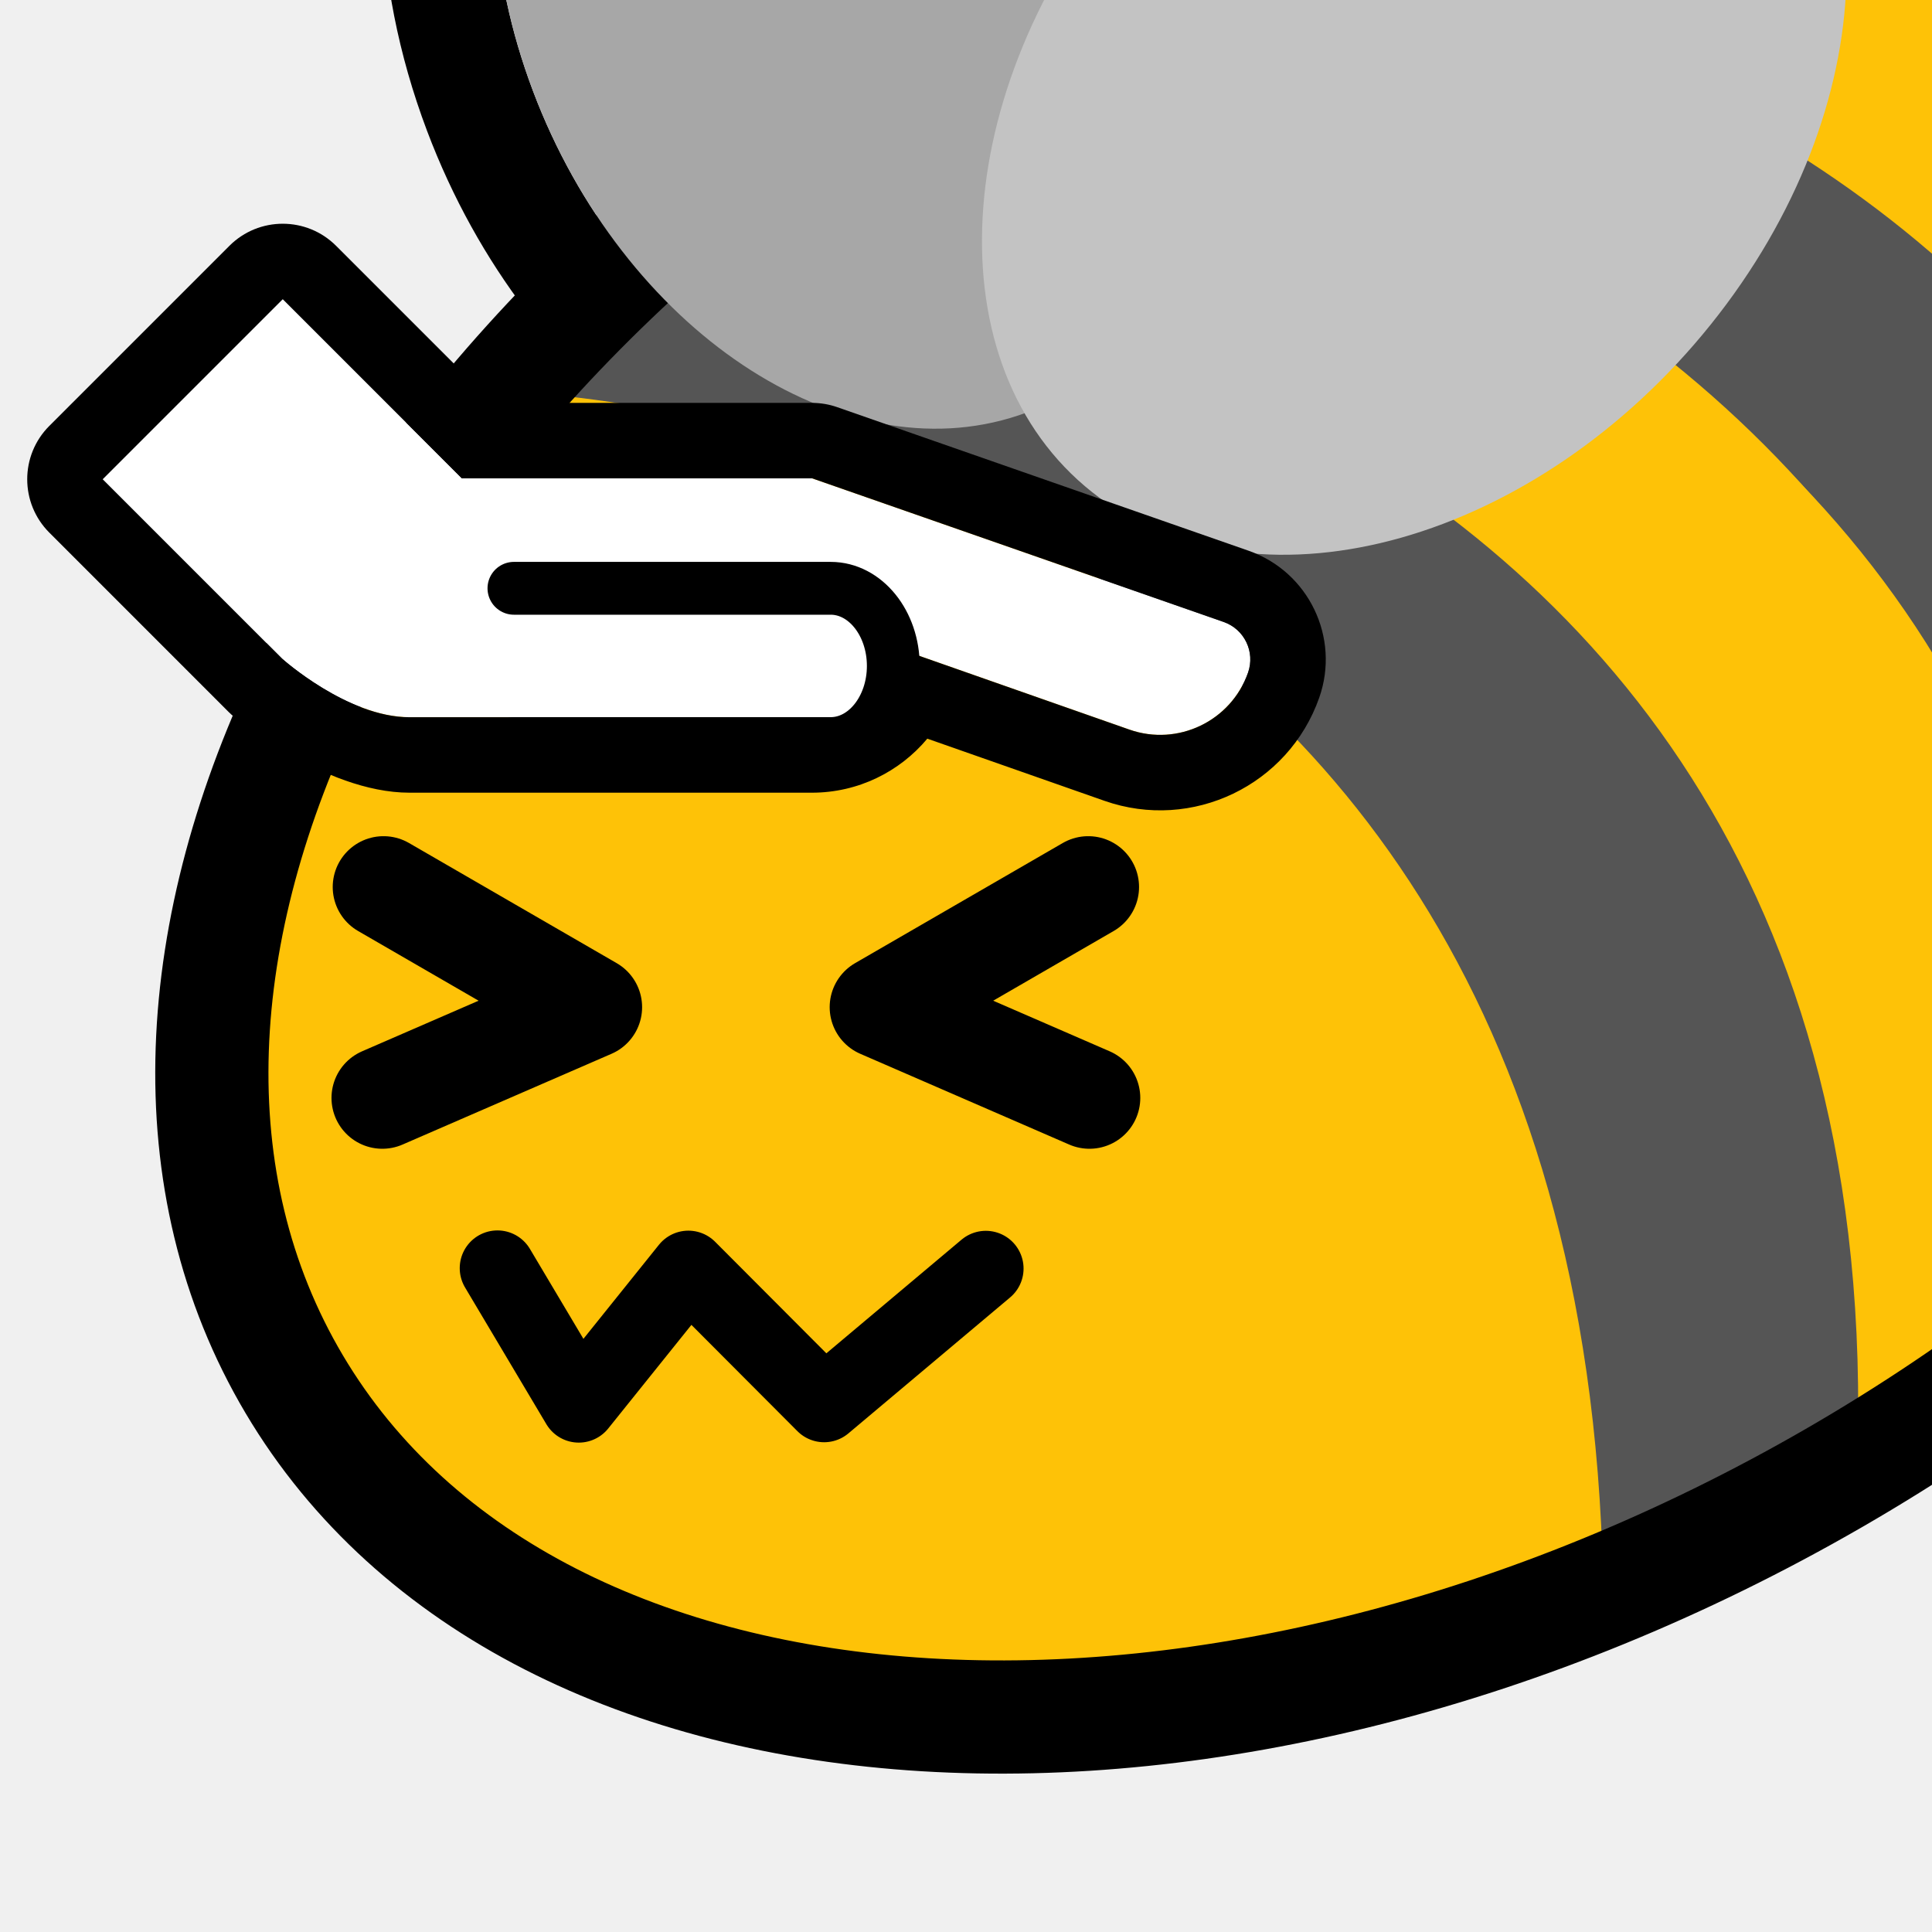
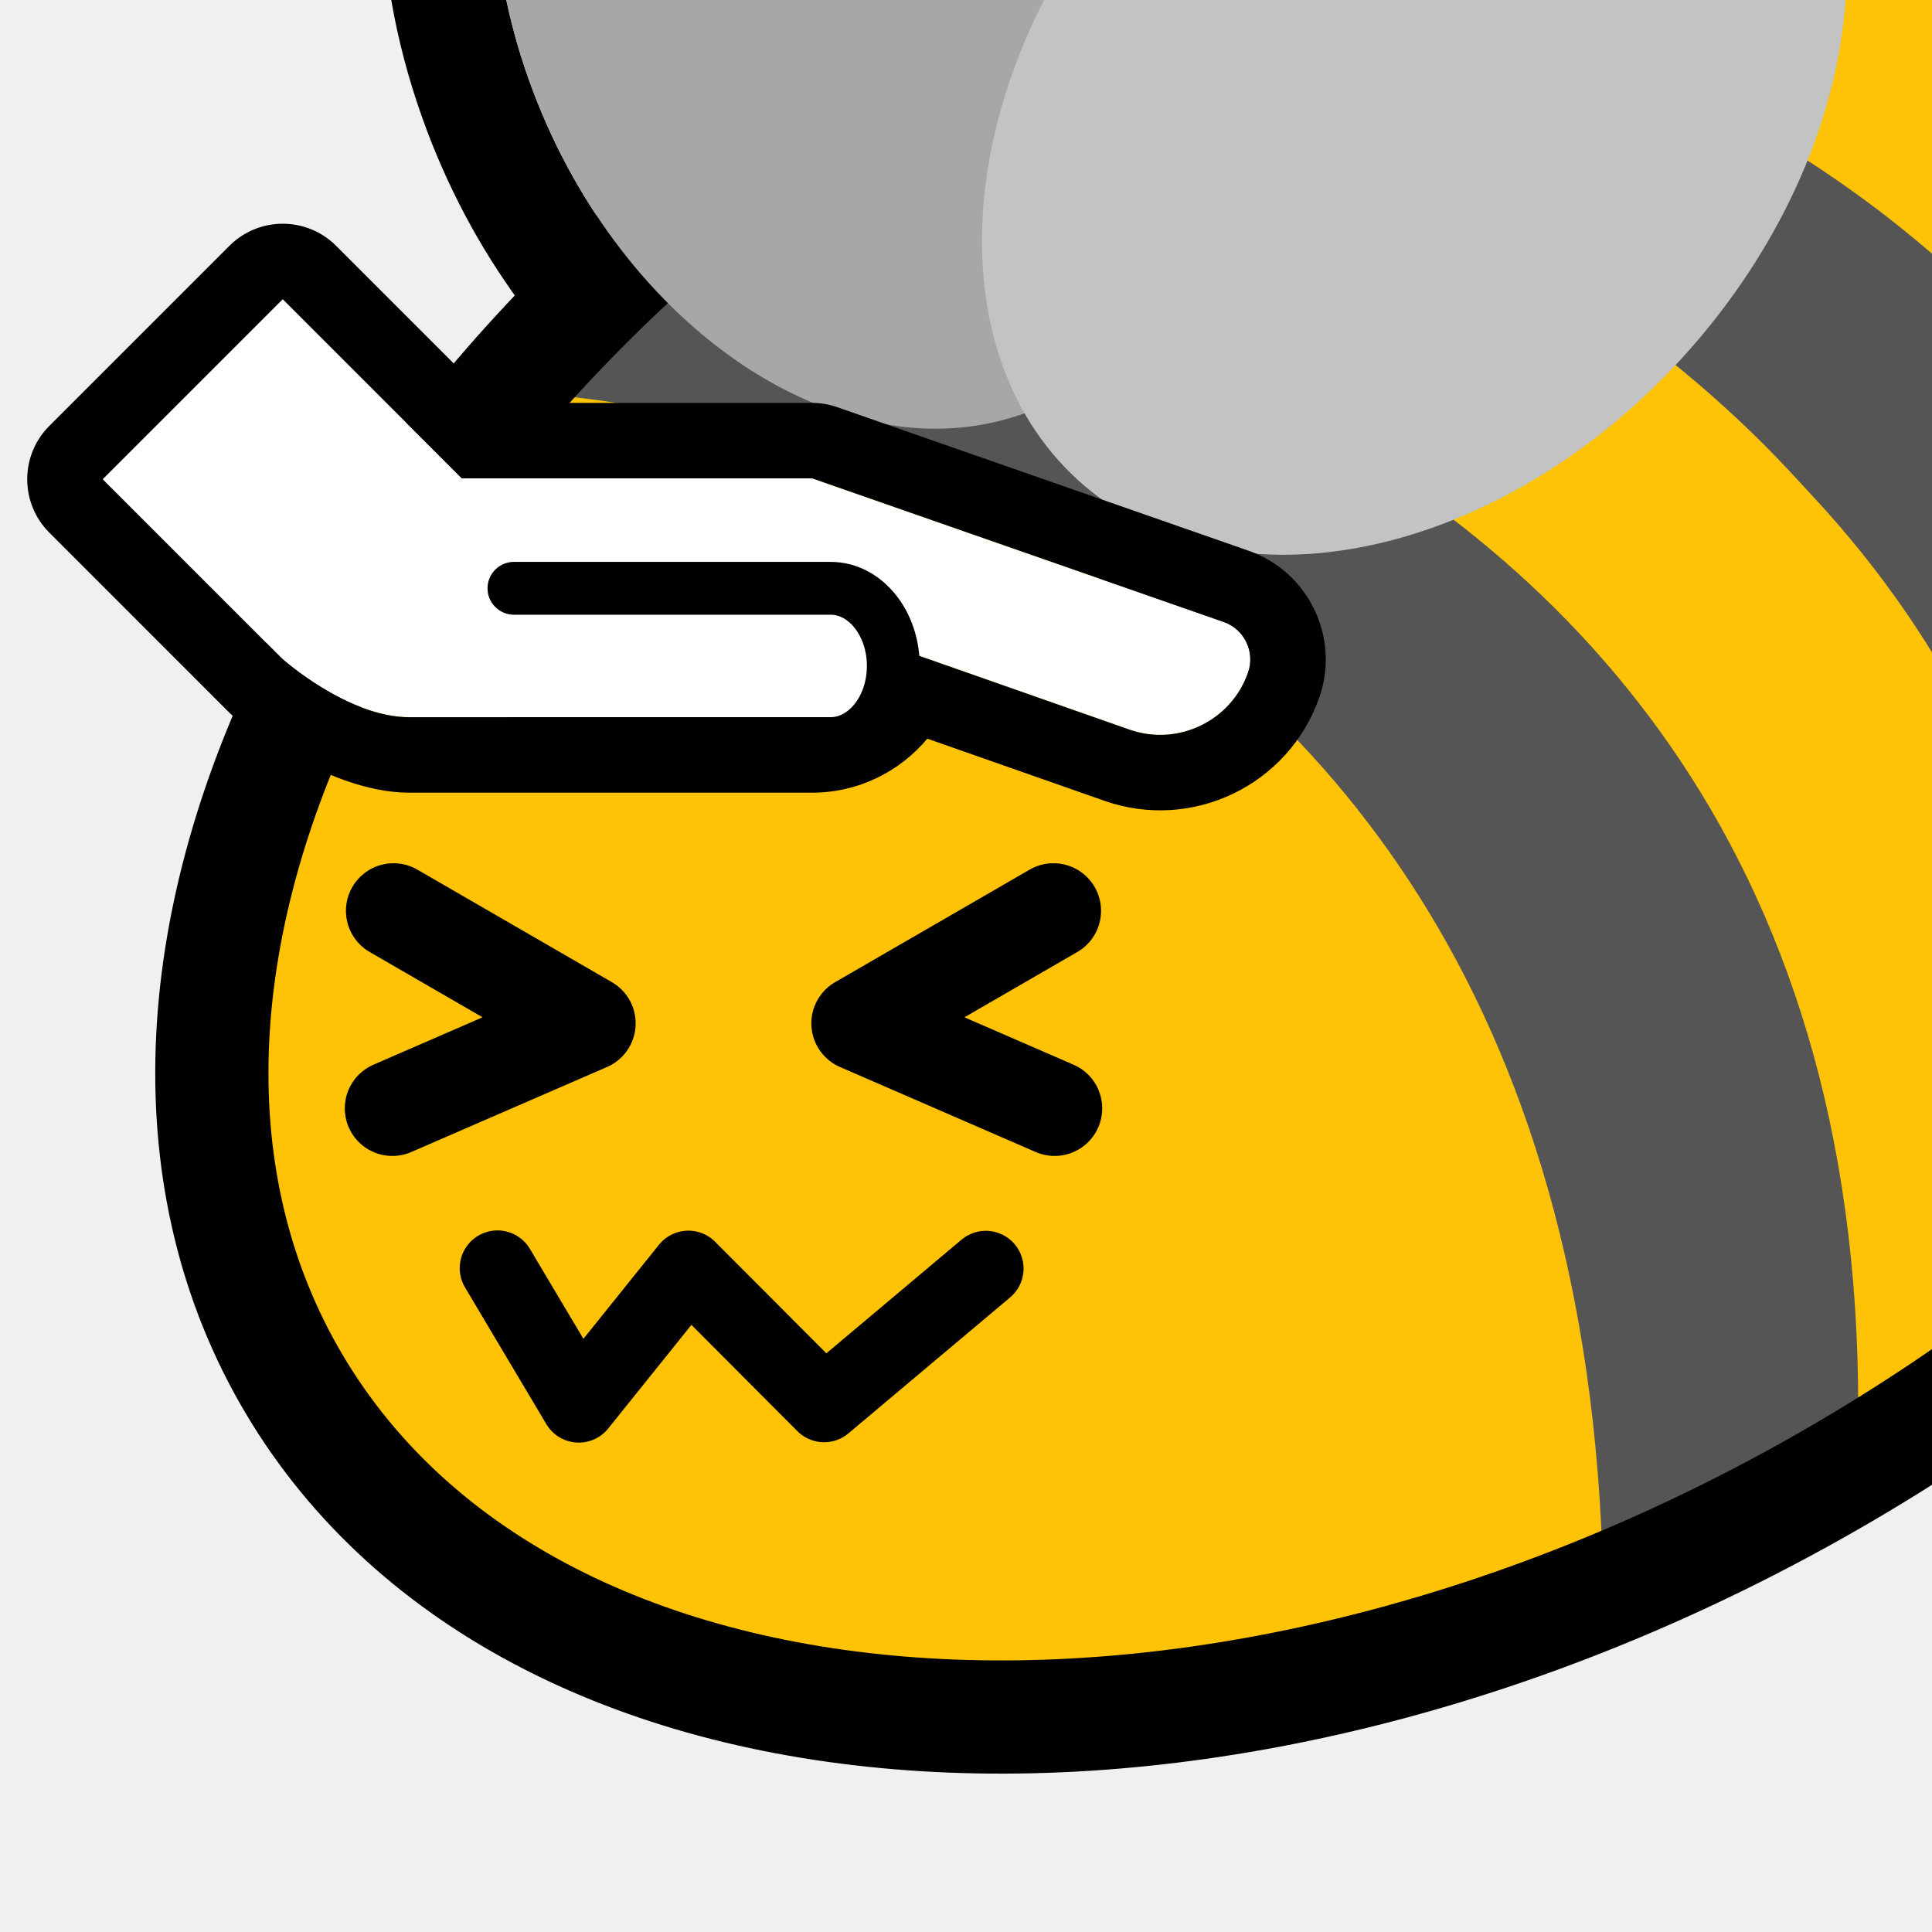
<svg xmlns="http://www.w3.org/2000/svg" width="100%" height="100%" viewBox="0 0 256 256" version="1.1" xml:space="preserve" style="fill-rule:evenodd;clip-rule:evenodd;stroke-linecap:round;stroke-linejoin:round;stroke-miterlimit:1.5;">
  <rect id="blobbee_pat" x="0" y="0" width="256" height="256" style="fill:none;" />
  <clipPath id="_clip1">
    <rect x="0" y="0" width="256" height="256" />
  </clipPath>
  <g clip-path="url(#_clip1)">
    <path id="Wings-outline" d="M129.457,71.439C101.62,74.152 70.004,52.917 56.583,17.332C41.238,-23.356 56.638,-63.617 86.987,-73.764C110.642,-81.673 139.399,-69.767 157.884,-44.535C184.732,-63.181 216.987,-65.526 237.979,-50.045C265.408,-29.818 267.488,16.097 238.398,52.369C209.763,88.073 163.808,97.957 136.809,78.046C134.11,76.056 131.659,73.845 129.457,71.439ZM135.756,54.763C138.246,59.112 141.562,62.914 145.712,65.974C167.403,81.971 203.691,71.669 226.696,42.984C249.701,14.299 250.768,-21.976 229.076,-37.973C209.154,-52.665 176.918,-45.173 153.969,-21.629C141.008,-50.189 114.034,-66.991 91.744,-59.538C68.16,-51.653 58.694,-19.58 70.618,12.039C82.543,43.658 111.372,62.927 134.957,55.041C135.225,54.952 135.491,54.859 135.756,54.763Z" />
    <path id="Body" d="M127.902,1.921C208.729,-44.745 300.137,-39.183 331.897,14.333C363.657,67.85 323.82,149.185 242.993,195.851C162.165,242.517 70.758,236.955 38.998,183.439C7.237,129.922 47.074,48.587 127.902,1.921Z" style="fill:rgb(254,194,7);" />
    <g id="Stripes">
      <path d="M188.793,-16.095C187.039,-14.699 315.054,-20.58 327.076,109.803C391.095,-61.796 189.429,-29.021 188.793,-16.095Z" style="fill:rgb(85,85,85);" />
      <path d="M327.076,111.159C319.401,-14.647 191.893,-17.614 192.59,-21.35L145.073,-3.751C145.073,-3.751 299.034,-6.142 304.518,142.104L323.15,113.42" style="fill:rgb(254,194,7);" />
      <path d="M275.897,172.628L304.252,142.104C298.868,-6.332 141.84,-8.914 141.842,-8.859L116.671,5.99C116.437,6.032 279.066,19.108 275.897,172.628Z" style="fill:rgb(85,85,85);" />
      <path d="M118.8,6.104L91.65,27.286C91.65,27.286 247.73,42.825 246.071,194.336L275.383,174.688C286.256,24.404 117.148,7.374 114.749,9.264" style="fill:rgb(254,194,7);" />
      <path d="M85.819,30.174L65.463,51.814C65.463,51.814 209.143,53.111 212.42,209.36L246.071,194.336C251.812,38.125 90.484,31.835 85.819,30.174Z" style="fill:rgb(85,85,85);" />
    </g>
    <path id="Body-outline" d="M127.902,1.921C208.729,-44.745 300.137,-39.183 331.897,14.333C363.657,67.85 323.82,149.185 242.993,195.851C162.165,242.517 70.758,236.955 38.998,183.439C7.237,129.922 47.074,48.587 127.902,1.921Z" style="fill:none;stroke:black;stroke-width:15px;" />
    <g id="Wings">
      <path id="Back-wing" d="M91.744,-59.538C115.328,-67.424 144.157,-48.156 156.082,-16.536C168.007,15.083 158.541,47.156 134.957,55.041C111.372,62.927 82.543,43.658 70.618,12.039C58.694,-19.58 68.16,-51.653 91.744,-59.538Z" style="fill:rgb(167,167,167);" />
      <path id="Front-wing" d="M229.076,-37.973C250.768,-21.976 249.701,14.299 226.696,42.984C203.691,71.669 167.403,81.971 145.712,65.974C124.02,49.977 125.087,13.702 148.092,-14.983C171.097,-43.668 207.385,-53.97 229.076,-37.973Z" style="fill:rgb(195,195,195);" />
    </g>
    <g id="Face">
      <path id="Mouth" d="M65.917,168.037L76.693,186.154L91.213,168.069L109.2,186.104L130.627,168.09" style="fill:none;stroke:black;stroke-width:10px;" />
      <g id="Eyes">
-         <path id="Right-eye" d="M144.195,117.533L116.671,133.455L144.358,145.482" style="fill:none;stroke:black;stroke-width:13.47px;" />
-         <path id="Left-eye" d="M50.822,117.533L78.347,133.455L50.66,145.482" style="fill:none;stroke:black;stroke-width:13.47px;" />
+         <path id="Right-eye" d="M139.591,120.688L113.813,135.599L139.743,146.863" style="fill:none;stroke:black;stroke-width:12.61px;" />
+         <path id="Left-eye" d="M52.144,120.688L77.922,135.599L51.992,146.863" style="fill:none;stroke:black;stroke-width:12.61px;" />
      </g>
    </g>
    <g id="Hand">
      <path id="Main" d="M107.578,95.036L54.265,95.036C46.017,95.036 37.385,87.284 37.385,87.284L13.607,63.505L37.466,39.646L61.207,63.387L107.624,63.387L162.152,82.418C164.891,83.379 166.335,86.384 165.373,89.124C163.12,95.546 156.076,98.93 149.654,96.676L117.505,85.394C117.352,90.742 112.963,95.036 107.578,95.036Z" style="fill:white;" />
      <path d="M107.578,105.036L54.265,105.036C42.845,105.036 30.703,94.723 30.703,94.723C30.57,94.604 30.44,94.481 30.314,94.355L6.536,70.576C2.631,66.671 2.631,60.34 6.536,56.434L30.395,32.575C34.3,28.67 40.632,28.67 44.537,32.575L65.349,53.387L107.624,53.387C108.746,53.387 109.859,53.576 110.919,53.946L165.447,72.976L165.463,72.982C173.41,75.771 177.598,84.488 174.809,92.435C170.728,104.065 157.972,110.193 146.343,106.112C146.343,106.112 122.874,97.876 122.874,97.876C119.217,102.251 113.721,105.036 107.578,105.036ZM107.578,95.036C112.963,95.036 117.352,90.742 117.505,85.394L149.654,96.676C156.076,98.93 163.12,95.546 165.373,89.124C166.335,86.384 164.891,83.379 162.152,82.418L107.624,63.387L61.207,63.387L37.466,39.646L13.607,63.505L37.385,87.284C37.385,87.284 46.017,95.036 54.265,95.036L107.578,95.036Z" />
      <path id="Thumb" d="M68.099,98.526L110.069,98.526C114.649,98.526 118.368,93.917 118.368,88.24C118.368,82.562 114.649,77.953 110.069,77.953L68.099,77.953" style="fill:white;stroke:black;stroke-width:7px;" />
    </g>
  </g>
</svg>
